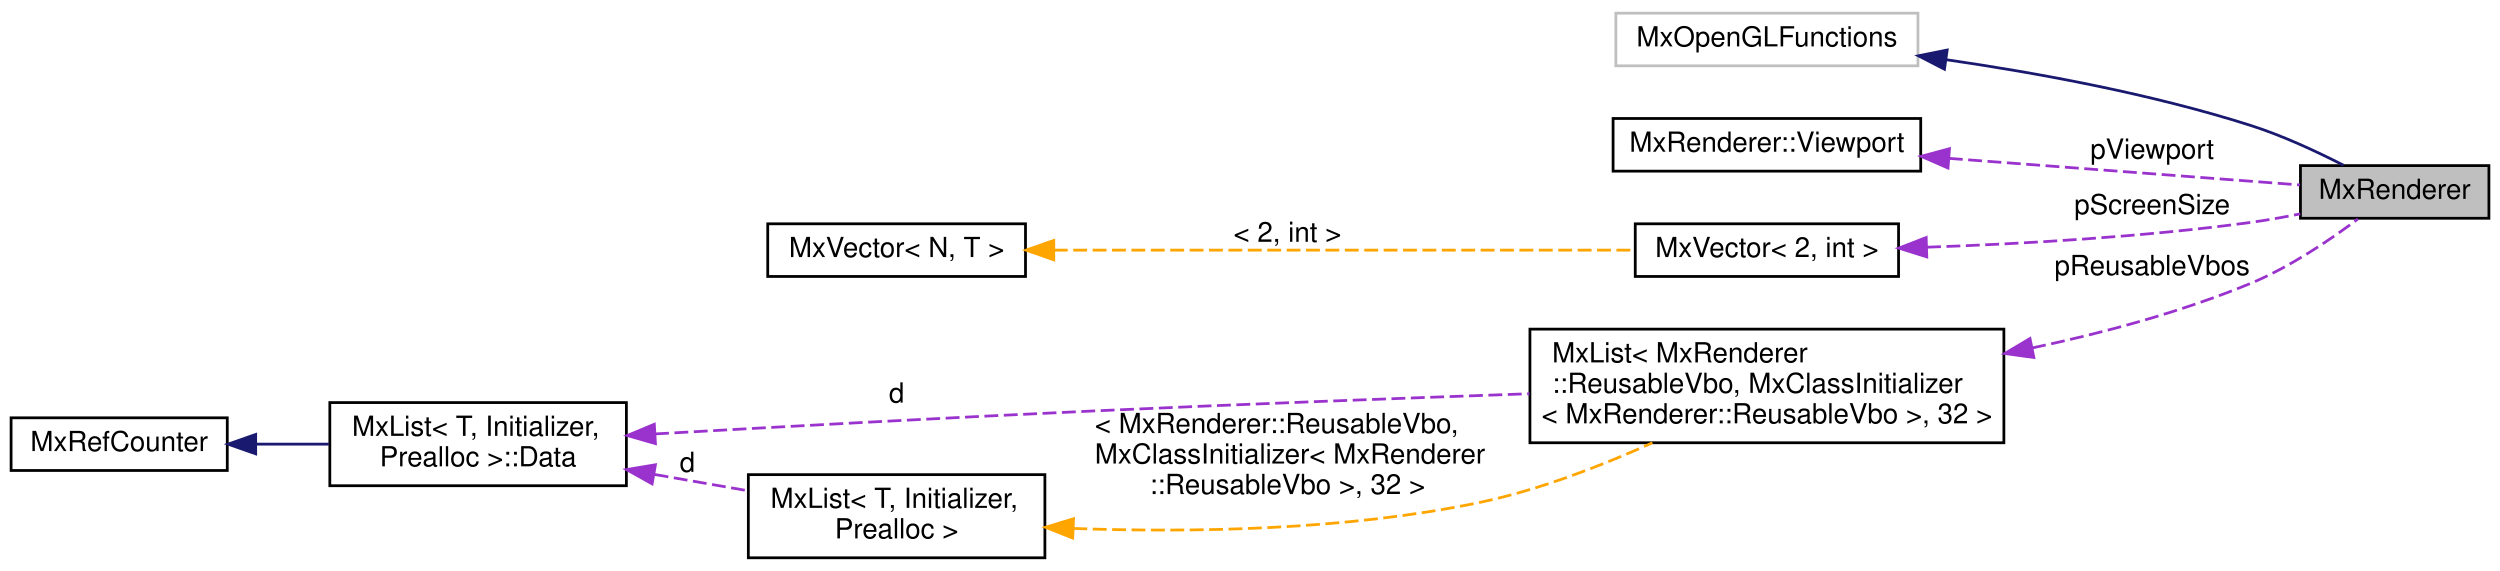
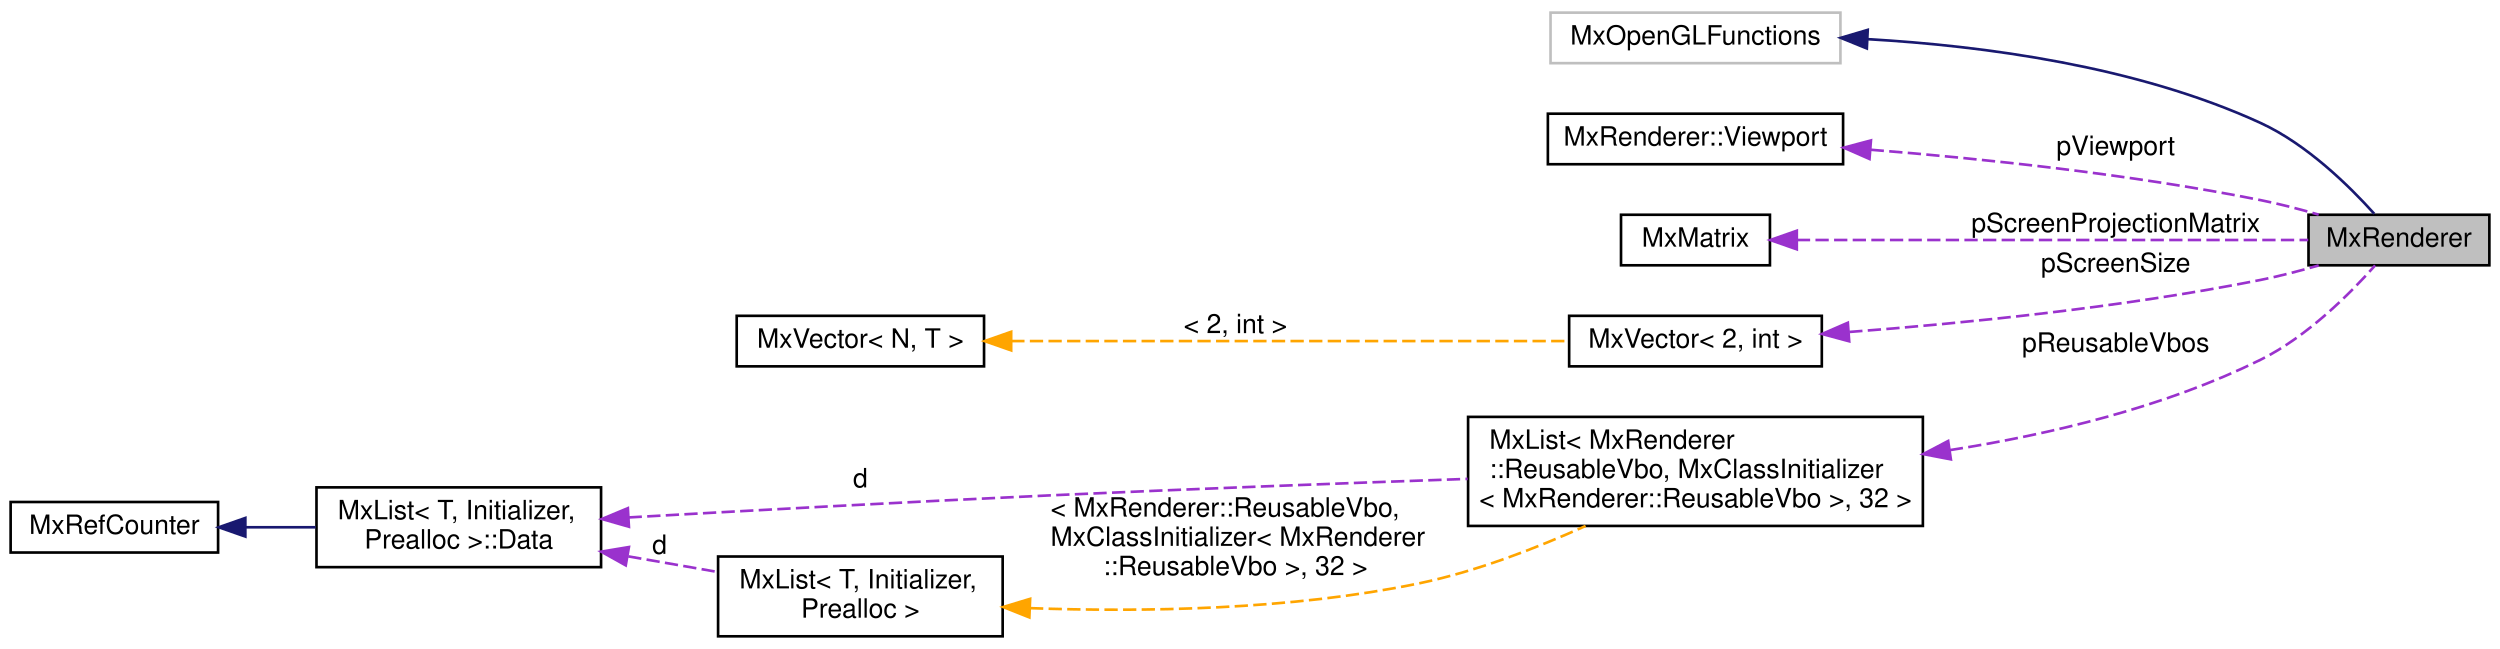
- <svg xmlns="http://www.w3.org/2000/svg" xmlns:xlink="http://www.w3.org/1999/xlink" width="902pt" height="206pt" viewBox="0.00 0.00 902.00 205.50">
-   <g id="graph0" class="graph" transform="scale(1 1) rotate(0) translate(4 201.5)">
+ <svg xmlns="http://www.w3.org/2000/svg" xmlns:xlink="http://www.w3.org/1999/xlink" width="940pt" height="244pt" viewBox="0.00 0.00 940.00 243.50">
+   <g id="graph0" class="graph" transform="scale(1 1) rotate(0) translate(4 239.5)">
    <g id="node1" class="node">
      <g id="a_node1">
        <a xlink:title=" ">
-           <polygon fill="#bfbfbf" stroke="black" points="826,-123 826,-142 894,-142 894,-123 826,-123" />
-           <text text-anchor="middle" x="860" y="-130" font-family="Helvetica,sans-Serif" font-size="10.00">MxRenderer</text>
+           <polygon fill="#bfbfbf" stroke="black" points="864,-140 864,-159 932,-159 932,-140 864,-140" />
+           <text text-anchor="middle" x="898" y="-147" font-family="Helvetica,sans-Serif" font-size="10.00">MxRenderer</text>
        </a>
      </g>
    </g>
    <g id="node2" class="node">
      <g id="a_node2">
        <a xlink:title=" ">
-           <polygon fill="none" stroke="#bfbfbf" points="579,-178 579,-197 688,-197 688,-178 579,-178" />
-           <text text-anchor="middle" x="633.5" y="-185" font-family="Helvetica,sans-Serif" font-size="10.00">MxOpenGLFunctions</text>
+           <polygon fill="none" stroke="#bfbfbf" points="579,-216 579,-235 688,-235 688,-216 579,-216" />
+           <text text-anchor="middle" x="633.5" y="-223" font-family="Helvetica,sans-Serif" font-size="10.00">MxOpenGLFunctions</text>
        </a>
      </g>
    </g>
    <g id="edge1" class="edge">
-       <path fill="none" stroke="midnightblue" d="M698.2,-180.21C731.43,-175.39 772.46,-167.82 808,-156.5 819.56,-152.82 831.89,-147.07 841.53,-142.13" />
-       <polygon fill="midnightblue" stroke="midnightblue" points="697.56,-176.76 688.15,-181.62 698.54,-183.7 697.56,-176.76" />
+       <path fill="none" stroke="midnightblue" d="M698.26,-225.02C741.67,-222.53 799.46,-214.9 846,-193.5 863.42,-185.49 879.45,-169.68 888.73,-159.36" />
+       <polygon fill="midnightblue" stroke="midnightblue" points="697.93,-221.53 688.11,-225.52 698.27,-228.52 697.93,-221.53" />
    </g>
    <g id="node3" class="node">
      <g id="a_node3">
        <a xlink:href="struct_mx_renderer_1_1_viewport.html" target="_top" xlink:title=" ">
-           <polygon fill="none" stroke="black" points="578,-140 578,-159 689,-159 689,-140 578,-140" />
-           <text text-anchor="middle" x="633.5" y="-147" font-family="Helvetica,sans-Serif" font-size="10.00">MxRenderer::Viewport</text>
+           <polygon fill="none" stroke="black" points="578,-178 578,-197 689,-197 689,-178 578,-178" />
+           <text text-anchor="middle" x="633.5" y="-185" font-family="Helvetica,sans-Serif" font-size="10.00">MxRenderer::Viewport</text>
        </a>
      </g>
    </g>
    <g id="edge2" class="edge">
-       <path fill="none" stroke="#9a32cd" stroke-dasharray="5,2" d="M699.14,-144.61C740.54,-141.47 792.54,-137.53 825.78,-135.02" />
-       <polygon fill="#9a32cd" stroke="#9a32cd" points="698.84,-141.12 689.13,-145.36 699.37,-148.1 698.84,-141.12" />
-       <text text-anchor="middle" x="772.5" y="-144.5" font-family="Helvetica,sans-Serif" font-size="10.00"> pViewport</text>
+       <path fill="none" stroke="#9a32cd" stroke-dasharray="5,2" d="M699.36,-183.45C741.45,-180.08 797.31,-174.23 846,-164.5 853.15,-163.07 860.74,-161.1 867.83,-159.05" />
+       <polygon fill="#9a32cd" stroke="#9a32cd" points="698.94,-179.97 689.24,-184.23 699.48,-186.95 698.94,-179.97" />
+       <text text-anchor="middle" x="791.5" y="-181.5" font-family="Helvetica,sans-Serif" font-size="10.00"> pViewport</text>
    </g>
    <g id="node4" class="node">
      <g id="a_node4">
+         <a xlink:href="class_mx_matrix.html" target="_top" xlink:title=" ">
+           <polygon fill="none" stroke="black" points="605.5,-140 605.5,-159 661.5,-159 661.5,-140 605.5,-140" />
+           <text text-anchor="middle" x="633.5" y="-147" font-family="Helvetica,sans-Serif" font-size="10.00">MxMatrix</text>
+         </a>
+       </g>
+     </g>
+     <g id="edge3" class="edge">
+       <path fill="none" stroke="#9a32cd" stroke-dasharray="5,2" d="M671.61,-149.5C722.93,-149.5 814.8,-149.5 863.91,-149.5" />
+       <polygon fill="#9a32cd" stroke="#9a32cd" points="671.6,-146 661.6,-149.5 671.6,-153 671.6,-146" />
+       <text text-anchor="middle" x="791.5" y="-152.5" font-family="Helvetica,sans-Serif" font-size="10.00"> pScreenProjectionMatrix</text>
+     </g>
+     <g id="node5" class="node">
+       <g id="a_node5">
        <a xlink:href="class_mx_vector.html" target="_top" xlink:title=" ">
          <polygon fill="none" stroke="black" points="586,-102 586,-121 681,-121 681,-102 586,-102" />
          <text text-anchor="middle" x="633.5" y="-109" font-family="Helvetica,sans-Serif" font-size="10.00">MxVector&lt; 2, int &gt;</text>
        </a>
      </g>
    </g>
-     <g id="edge3" class="edge">
-       <path fill="none" stroke="#9a32cd" stroke-dasharray="5,2" d="M691.29,-112.56C725.28,-113.74 769.26,-116.24 808,-121.5 813.83,-122.29 819.99,-123.39 825.94,-124.59" />
-       <polygon fill="#9a32cd" stroke="#9a32cd" points="691.19,-109.05 681.08,-112.23 690.96,-116.05 691.19,-109.05" />
-       <text text-anchor="middle" x="772.5" y="-124.5" font-family="Helvetica,sans-Serif" font-size="10.00"> pScreenSize</text>
+     <g id="edge4" class="edge">
+       <path fill="none" stroke="#9a32cd" stroke-dasharray="5,2" d="M691.3,-114.93C734.12,-118.17 794.14,-124.14 846,-134.5 853.15,-135.93 860.74,-137.9 867.83,-139.95" />
+       <polygon fill="#9a32cd" stroke="#9a32cd" points="691.3,-111.42 681.07,-114.18 690.79,-118.4 691.3,-111.42" />
+       <text text-anchor="middle" x="791.5" y="-137.5" font-family="Helvetica,sans-Serif" font-size="10.00"> pScreenSize</text>
    </g>
-     <g id="node5" class="node">
-       <g id="a_node5">
+     <g id="node6" class="node">
+       <g id="a_node6">
        <a xlink:href="class_mx_vector.html" target="_top" xlink:title=" ">
          <polygon fill="none" stroke="black" points="273,-102 273,-121 366,-121 366,-102 273,-102" />
          <text text-anchor="middle" x="319.5" y="-109" font-family="Helvetica,sans-Serif" font-size="10.00">MxVector&lt; N, T &gt;</text>
        </a>
      </g>
    </g>
-     <g id="edge4" class="edge">
+     <g id="edge5" class="edge">
      <path fill="none" stroke="orange" stroke-dasharray="5,2" d="M376.22,-111.5C436.01,-111.5 529.91,-111.5 585.91,-111.5" />
      <polygon fill="orange" stroke="orange" points="376.2,-108 366.2,-111.5 376.2,-115 376.2,-108" />
      <text text-anchor="middle" x="460.5" y="-114.5" font-family="Helvetica,sans-Serif" font-size="10.00"> &lt; 2, int &gt;</text>
    </g>
-     <g id="node6" class="node">
-       <g id="a_node6">
+     <g id="node7" class="node">
+       <g id="a_node7">
        <a xlink:href="class_mx_list.html" target="_top" xlink:title=" ">
          <polygon fill="none" stroke="black" points="548,-42 548,-83 719,-83 719,-42 548,-42" />
          <text text-anchor="start" x="556" y="-71" font-family="Helvetica,sans-Serif" font-size="10.00">MxList&lt; MxRenderer</text>
          <text text-anchor="start" x="556" y="-60" font-family="Helvetica,sans-Serif" font-size="10.00">::ReusableVbo, MxClassInitializer</text>
          <text text-anchor="middle" x="633.5" y="-49" font-family="Helvetica,sans-Serif" font-size="10.00">&lt; MxRenderer::ReusableVbo &gt;, 32 &gt;</text>
        </a>
      </g>
    </g>
-     <g id="edge5" class="edge">
-       <path fill="none" stroke="#9a32cd" stroke-dasharray="5,2" d="M729.22,-76.21C755.34,-81.72 783.27,-89.27 808,-99.5 822.23,-105.39 836.82,-115.29 846.72,-122.72" />
-       <polygon fill="#9a32cd" stroke="#9a32cd" points="729.81,-72.76 719.32,-74.2 728.42,-79.62 729.81,-72.76" />
-       <text text-anchor="middle" x="772.5" y="-102.5" font-family="Helvetica,sans-Serif" font-size="10.00"> pReusableVbos</text>
+     <g id="edge6" class="edge">
+       <path fill="none" stroke="#9a32cd" stroke-dasharray="5,2" d="M729.13,-70.5C766.94,-76.41 809.96,-86.67 846,-104.5 863.57,-113.19 879.8,-129.53 889.04,-139.95" />
+       <polygon fill="#9a32cd" stroke="#9a32cd" points="729.53,-67.02 719.13,-69.02 728.51,-73.95 729.53,-67.02" />
+       <text text-anchor="middle" x="791.5" y="-107.5" font-family="Helvetica,sans-Serif" font-size="10.00"> pReusableVbos</text>
    </g>
-     <g id="node7" class="node">
-       <g id="a_node7">
+     <g id="node8" class="node">
+       <g id="a_node8">
        <a xlink:href="struct_mx_list_1_1_data.html" target="_top" xlink:title="these members are public to allow unions">
          <polygon fill="none" stroke="black" points="115,-26.5 115,-56.5 222,-56.5 222,-26.5 115,-26.5" />
          <text text-anchor="start" x="123" y="-44.5" font-family="Helvetica,sans-Serif" font-size="10.00">MxList&lt; T, Initializer,</text>
          <text text-anchor="middle" x="168.5" y="-33.5" font-family="Helvetica,sans-Serif" font-size="10.00"> Prealloc &gt;::Data</text>
        </a>
      </g>
    </g>
-     <g id="edge6" class="edge">
+     <g id="edge7" class="edge">
      <path fill="none" stroke="#9a32cd" stroke-dasharray="5,2" d="M232.35,-45.19C276.68,-47.72 337.46,-51.05 391,-53.5 443.08,-55.88 501.49,-58.07 547.82,-59.69" />
      <polygon fill="#9a32cd" stroke="#9a32cd" points="232.48,-41.69 222.3,-44.61 232.08,-48.68 232.48,-41.69" />
      <text text-anchor="middle" x="319.5" y="-56.5" font-family="Helvetica,sans-Serif" font-size="10.00"> d</text>
    </g>
-     <g id="node9" class="node">
-       <g id="a_node9">
+     <g id="node10" class="node">
+       <g id="a_node10">
        <a xlink:href="class_mx_list.html" target="_top" xlink:title=" ">
          <polygon fill="none" stroke="black" points="266,-0.5 266,-30.5 373,-30.5 373,-0.5 266,-0.5" />
          <text text-anchor="start" x="274" y="-18.5" font-family="Helvetica,sans-Serif" font-size="10.00">MxList&lt; T, Initializer,</text>
          <text text-anchor="middle" x="319.5" y="-7.5" font-family="Helvetica,sans-Serif" font-size="10.00"> Prealloc &gt;</text>
        </a>
      </g>
    </g>
-     <g id="edge9" class="edge">
+     <g id="edge10" class="edge">
      <path fill="none" stroke="#9a32cd" stroke-dasharray="5,2" d="M232.21,-30.56C243.44,-28.6 255.03,-26.57 265.94,-24.67" />
      <polygon fill="#9a32cd" stroke="#9a32cd" points="231.28,-27.17 222.03,-32.33 232.48,-34.06 231.28,-27.17" />
      <text text-anchor="middle" x="244" y="-31.5" font-family="Helvetica,sans-Serif" font-size="10.00"> d</text>
    </g>
-     <g id="node8" class="node">
-       <g id="a_node8">
+     <g id="node9" class="node">
+       <g id="a_node9">
        <a xlink:href="class_mx_ref_counter.html" target="_top" xlink:title=" ">
          <polygon fill="none" stroke="black" points="0,-32 0,-51 78,-51 78,-32 0,-32" />
          <text text-anchor="middle" x="39" y="-39" font-family="Helvetica,sans-Serif" font-size="10.00">MxRefCounter</text>
        </a>
      </g>
    </g>
-     <g id="edge7" class="edge">
+     <g id="edge8" class="edge">
      <path fill="none" stroke="midnightblue" d="M88.46,-41.5C97.03,-41.5 105.98,-41.5 114.66,-41.5" />
      <polygon fill="midnightblue" stroke="midnightblue" points="88.25,-38 78.25,-41.5 88.25,-45 88.25,-38" />
    </g>
-     <g id="edge8" class="edge">
+     <g id="edge9" class="edge">
      <path fill="none" stroke="orange" stroke-dasharray="5,2" d="M383.27,-11.09C425.25,-9.58 481.48,-10.34 530,-20.5 551.27,-24.95 573.73,-33.66 592.19,-41.99" />
      <polygon fill="orange" stroke="orange" points="383.04,-7.6 373.19,-11.51 383.33,-14.59 383.04,-7.6" />
      <text text-anchor="start" x="391" y="-45.5" font-family="Helvetica,sans-Serif" font-size="10.00"> &lt; MxRenderer::ReusableVbo,</text>
      <text text-anchor="start" x="391" y="-34.5" font-family="Helvetica,sans-Serif" font-size="10.00"> MxClassInitializer&lt; MxRenderer</text>
      <text text-anchor="middle" x="460.5" y="-23.5" font-family="Helvetica,sans-Serif" font-size="10.00">::ReusableVbo &gt;, 32 &gt;</text>
    </g>
  </g>
</svg>
